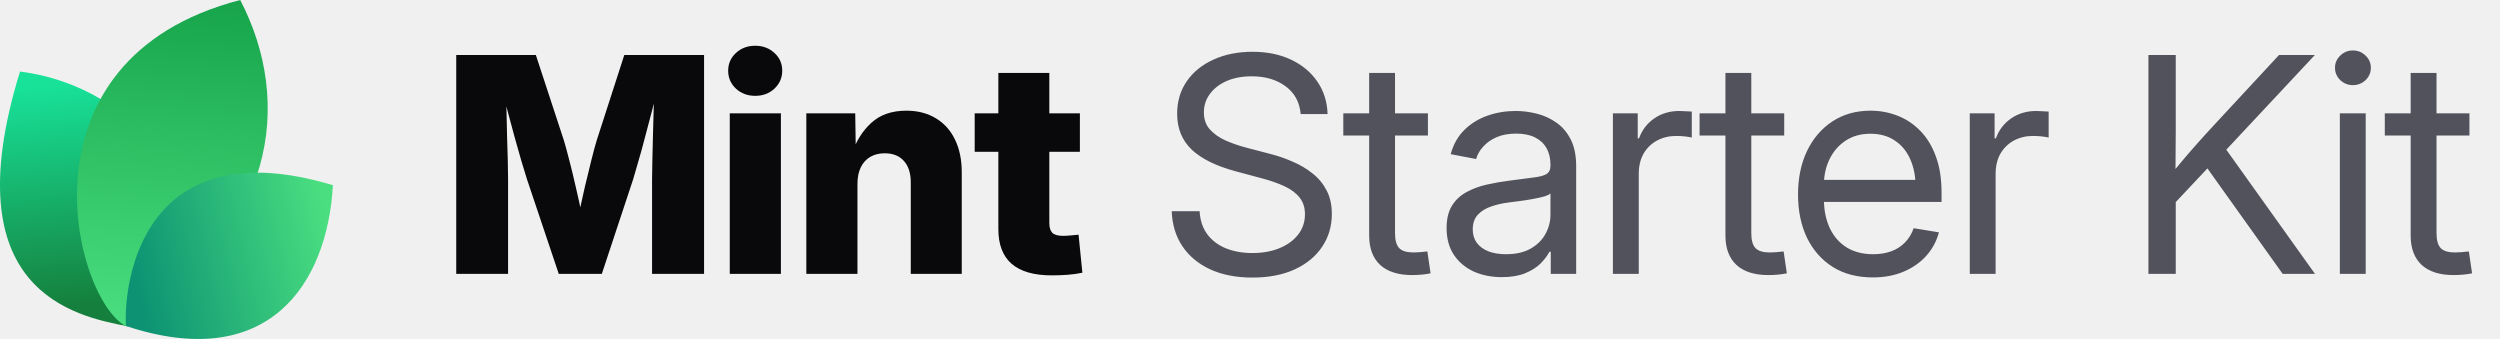
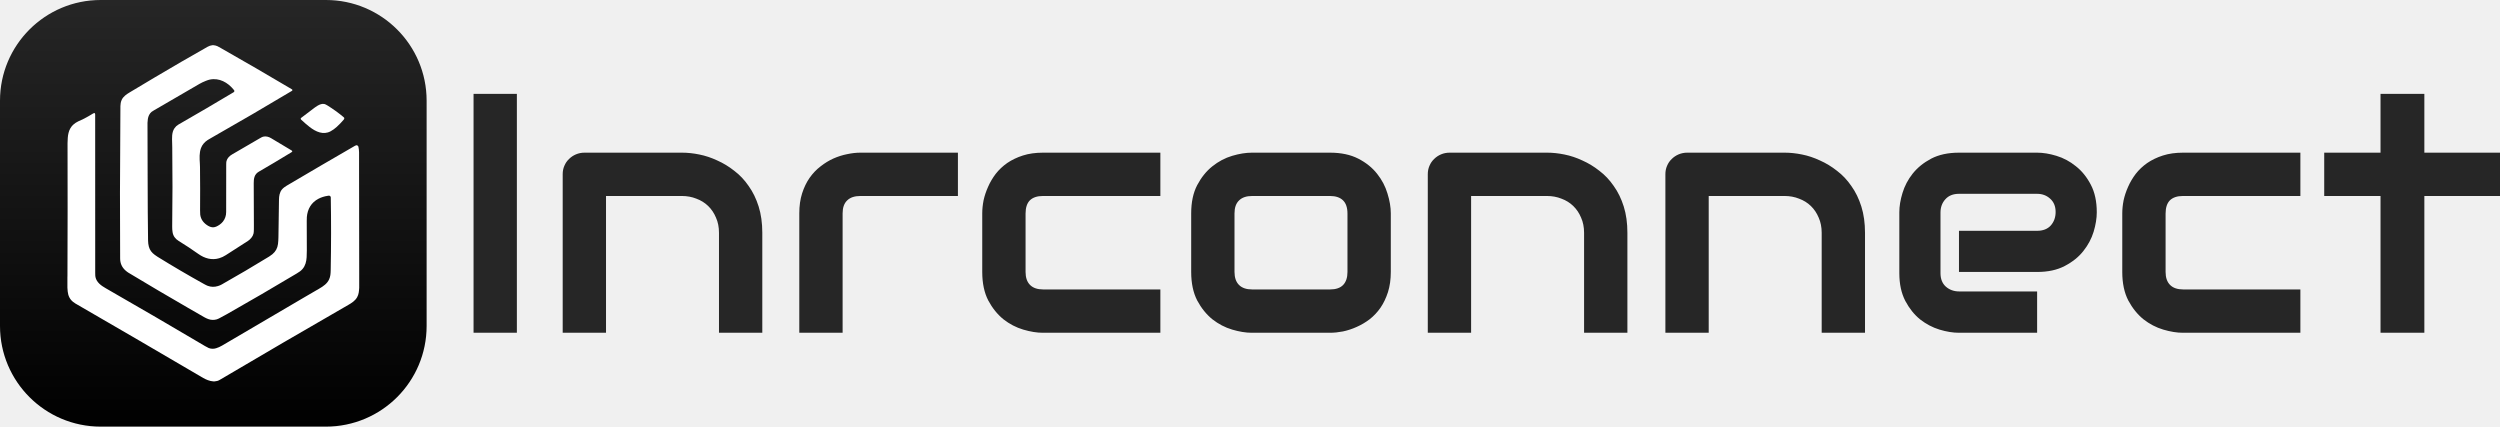
- <svg xmlns="http://www.w3.org/2000/svg" width="177" height="24" viewBox="0 0 177 24" fill="none">
-   <path d="M9.061 23.108C5.268 22.377 -3.391 20.627 1.417 5.064C9.634 6.099 16.973 14.064 9.061 23.108Z" fill="url(#paint0_linear_17557_2020)" />
-   <path d="M8.919 23.094C5.276 21.222 0.784 4.209 17.007 0C20.757 7.193 19.621 16.545 8.919 23.094Z" fill="url(#paint1_linear_17557_2020)" />
-   <path d="M8.914 23.079C8.735 19.882 10.159 9.085 23.57 13.111C23.181 20.123 18.984 26.418 8.914 23.079Z" fill="url(#paint2_linear_17557_2020)" />
-   <path d="M32.301 19.392V3.894H37.938L39.925 9.948C40.036 10.315 40.164 10.787 40.31 11.362C40.462 11.938 40.611 12.552 40.757 13.204C40.91 13.855 41.048 14.483 41.173 15.086C41.305 15.682 41.412 16.192 41.495 16.615H40.695C40.771 16.192 40.871 15.682 40.996 15.086C41.128 14.49 41.267 13.866 41.412 13.214C41.565 12.562 41.714 11.948 41.86 11.373C42.005 10.79 42.133 10.315 42.244 9.948L44.2 3.894H49.848V19.392H46.166V12.704C46.166 12.357 46.173 11.917 46.187 11.383C46.2 10.849 46.214 10.27 46.228 9.646C46.249 9.022 46.266 8.391 46.28 7.753C46.301 7.115 46.311 6.519 46.311 5.964H46.623C46.485 6.561 46.332 7.181 46.166 7.826C45.999 8.471 45.833 9.102 45.666 9.719C45.507 10.336 45.351 10.901 45.198 11.414C45.053 11.928 44.928 12.357 44.824 12.704L42.608 19.392H39.561L37.314 12.704C37.203 12.357 37.072 11.928 36.919 11.414C36.773 10.901 36.614 10.34 36.441 9.729C36.274 9.112 36.104 8.481 35.931 7.836C35.764 7.192 35.608 6.567 35.463 5.964H35.827C35.834 6.512 35.844 7.105 35.858 7.743C35.872 8.374 35.886 9.005 35.9 9.636C35.92 10.26 35.938 10.839 35.952 11.373C35.965 11.907 35.972 12.351 35.972 12.704V19.392H32.301ZM51.668 19.392V8.024H55.288V19.392H51.668ZM53.468 6.786C52.927 6.786 52.473 6.616 52.105 6.276C51.738 5.93 51.554 5.507 51.554 5.007C51.554 4.508 51.738 4.088 52.105 3.749C52.473 3.409 52.927 3.239 53.468 3.239C54.009 3.239 54.463 3.409 54.83 3.749C55.198 4.082 55.382 4.501 55.382 5.007C55.382 5.507 55.198 5.93 54.83 6.276C54.463 6.616 54.009 6.786 53.468 6.786ZM60.708 13.027V19.392H57.088V8.024H60.551L60.593 10.967H60.281C60.593 10.024 61.061 9.268 61.685 8.7C62.309 8.124 63.138 7.836 64.171 7.836C64.975 7.836 65.672 8.017 66.262 8.377C66.851 8.731 67.302 9.234 67.614 9.885C67.933 10.537 68.092 11.307 68.092 12.194V19.392H64.483V12.912C64.483 12.26 64.32 11.754 63.994 11.394C63.675 11.033 63.221 10.853 62.632 10.853C62.25 10.853 61.914 10.936 61.623 11.102C61.332 11.269 61.106 11.515 60.947 11.841C60.787 12.16 60.708 12.555 60.708 13.027ZM76.456 8.024V10.749H69.008V8.024H76.456ZM70.683 5.163H74.292V15.783C74.292 16.102 74.361 16.334 74.5 16.48C74.646 16.625 74.899 16.698 75.259 16.698C75.405 16.698 75.596 16.688 75.831 16.667C76.074 16.646 76.251 16.629 76.362 16.615L76.632 19.309C76.313 19.378 75.963 19.427 75.582 19.455C75.207 19.482 74.836 19.496 74.469 19.496C73.2 19.496 72.25 19.222 71.619 18.674C70.995 18.127 70.683 17.308 70.683 16.22V5.163Z" fill="#09090B" />
-   <path d="M88.667 19.652C87.523 19.652 86.528 19.458 85.682 19.07C84.843 18.681 84.188 18.137 83.716 17.437C83.245 16.736 82.992 15.908 82.957 14.951H84.933C84.968 15.596 85.148 16.14 85.474 16.584C85.8 17.021 86.24 17.354 86.795 17.582C87.35 17.804 87.974 17.915 88.667 17.915C89.388 17.915 90.026 17.801 90.581 17.572C91.143 17.343 91.583 17.024 91.902 16.615C92.228 16.199 92.391 15.717 92.391 15.169C92.391 14.698 92.266 14.306 92.017 13.994C91.767 13.675 91.413 13.408 90.956 13.193C90.498 12.978 89.954 12.787 89.323 12.621L87.502 12.132C86.123 11.765 85.082 11.255 84.382 10.603C83.689 9.944 83.342 9.095 83.342 8.055C83.342 7.174 83.571 6.404 84.028 5.746C84.486 5.087 85.117 4.577 85.921 4.217C86.726 3.849 87.645 3.666 88.678 3.666C89.718 3.666 90.63 3.853 91.413 4.227C92.204 4.602 92.824 5.122 93.275 5.787C93.726 6.446 93.965 7.209 93.993 8.076H92.089C92.013 7.23 91.656 6.574 91.018 6.11C90.387 5.638 89.586 5.403 88.615 5.403C87.95 5.403 87.36 5.513 86.847 5.735C86.341 5.957 85.946 6.262 85.661 6.651C85.377 7.032 85.235 7.469 85.235 7.961C85.235 8.447 85.377 8.849 85.661 9.168C85.946 9.48 86.317 9.74 86.774 9.948C87.232 10.149 87.724 10.319 88.251 10.457L89.884 10.884C90.439 11.023 90.977 11.206 91.496 11.435C92.023 11.657 92.495 11.934 92.911 12.267C93.334 12.593 93.67 12.995 93.92 13.474C94.17 13.945 94.294 14.504 94.294 15.149C94.294 16.015 94.066 16.788 93.608 17.468C93.157 18.148 92.512 18.681 91.673 19.07C90.834 19.458 89.832 19.652 88.667 19.652ZM101.097 8.024V9.594H95.106V8.024H101.097ZM96.937 5.163H98.767V16.521C98.767 17 98.865 17.347 99.059 17.562C99.26 17.77 99.6 17.874 100.078 17.874C100.21 17.874 100.366 17.867 100.546 17.853C100.733 17.832 100.903 17.815 101.056 17.801L101.285 19.351C101.097 19.392 100.886 19.423 100.65 19.444C100.414 19.465 100.189 19.475 99.974 19.475C98.996 19.475 98.244 19.236 97.717 18.758C97.197 18.272 96.937 17.579 96.937 16.677V5.163ZM106.33 19.621C105.595 19.621 104.932 19.489 104.343 19.226C103.754 18.955 103.285 18.564 102.939 18.05C102.592 17.53 102.419 16.896 102.419 16.147C102.419 15.495 102.547 14.965 102.804 14.556C103.06 14.146 103.403 13.828 103.833 13.599C104.263 13.363 104.742 13.186 105.269 13.068C105.796 12.95 106.333 12.857 106.881 12.787C107.574 12.69 108.132 12.617 108.555 12.569C108.978 12.52 109.287 12.441 109.481 12.33C109.675 12.212 109.772 12.014 109.772 11.737V11.654C109.772 11.203 109.679 10.815 109.492 10.489C109.311 10.163 109.041 9.91 108.68 9.729C108.32 9.549 107.872 9.459 107.338 9.459C106.805 9.459 106.34 9.546 105.945 9.719C105.556 9.892 105.241 10.118 104.998 10.395C104.755 10.665 104.593 10.953 104.509 11.258L102.71 10.915C102.897 10.222 103.22 9.65 103.677 9.199C104.135 8.748 104.679 8.412 105.31 8.19C105.941 7.968 106.607 7.857 107.307 7.857C107.8 7.857 108.295 7.92 108.795 8.044C109.301 8.169 109.765 8.381 110.188 8.679C110.611 8.97 110.951 9.369 111.208 9.875C111.464 10.374 111.593 11.005 111.593 11.768V19.392H109.793V17.822H109.7C109.568 18.085 109.363 18.359 109.086 18.643C108.809 18.921 108.444 19.153 107.994 19.34C107.543 19.527 106.988 19.621 106.33 19.621ZM106.621 17.998C107.321 17.998 107.904 17.867 108.368 17.603C108.84 17.333 109.19 16.986 109.419 16.563C109.654 16.133 109.772 15.682 109.772 15.211V13.692C109.703 13.769 109.554 13.841 109.325 13.911C109.096 13.973 108.829 14.032 108.524 14.088C108.226 14.143 107.921 14.192 107.609 14.233C107.304 14.275 107.033 14.309 106.798 14.337C106.354 14.393 105.938 14.49 105.549 14.628C105.168 14.76 104.86 14.954 104.624 15.211C104.388 15.467 104.27 15.811 104.27 16.241C104.27 16.615 104.367 16.934 104.561 17.198C104.762 17.461 105.04 17.662 105.393 17.801C105.747 17.933 106.156 17.998 106.621 17.998ZM114.193 19.392V8.024H115.951V9.792H116.045C116.253 9.209 116.61 8.741 117.116 8.388C117.622 8.034 118.219 7.857 118.905 7.857C119.058 7.857 119.217 7.864 119.384 7.878C119.55 7.885 119.682 7.892 119.779 7.899V9.74C119.716 9.719 119.578 9.695 119.363 9.667C119.155 9.639 118.922 9.625 118.666 9.625C118.174 9.625 117.726 9.733 117.324 9.948C116.922 10.163 116.603 10.471 116.367 10.874C116.138 11.276 116.024 11.758 116.024 12.319V19.392H114.193ZM126.322 8.024V9.594H120.33V8.024H126.322ZM122.161 5.163H123.992V16.521C123.992 17 124.089 17.347 124.283 17.562C124.484 17.77 124.824 17.874 125.302 17.874C125.434 17.874 125.59 17.867 125.77 17.853C125.958 17.832 126.127 17.815 126.28 17.801L126.509 19.351C126.322 19.392 126.11 19.423 125.874 19.444C125.639 19.465 125.413 19.475 125.198 19.475C124.221 19.475 123.468 19.236 122.941 18.758C122.421 18.272 122.161 17.579 122.161 16.677V5.163ZM132.604 19.642C131.502 19.642 130.555 19.396 129.765 18.903C128.974 18.404 128.364 17.714 127.934 16.834C127.511 15.946 127.3 14.927 127.3 13.775C127.3 12.611 127.511 11.584 127.934 10.697C128.364 9.802 128.964 9.102 129.734 8.596C130.51 8.089 131.408 7.836 132.428 7.836C133.1 7.836 133.738 7.954 134.341 8.19C134.952 8.426 135.489 8.783 135.954 9.261C136.425 9.74 136.793 10.343 137.056 11.071C137.327 11.792 137.462 12.645 137.462 13.63V14.296H128.433V12.735H136.463L135.631 13.297C135.631 12.541 135.506 11.876 135.257 11.3C135.007 10.725 134.643 10.277 134.165 9.958C133.686 9.632 133.107 9.469 132.428 9.469C131.748 9.469 131.162 9.632 130.67 9.958C130.177 10.284 129.796 10.725 129.526 11.279C129.262 11.827 129.13 12.441 129.13 13.12V14.046C129.13 14.864 129.273 15.572 129.557 16.168C129.841 16.757 130.243 17.211 130.763 17.53C131.283 17.842 131.901 17.998 132.615 17.998C133.093 17.998 133.523 17.929 133.905 17.79C134.293 17.645 134.619 17.433 134.882 17.156C135.153 16.879 135.354 16.546 135.486 16.157L137.275 16.449C137.108 17.08 136.81 17.634 136.38 18.113C135.95 18.591 135.413 18.966 134.768 19.236C134.123 19.507 133.402 19.642 132.604 19.642ZM139.459 19.392V8.024H141.217V9.792H141.311C141.519 9.209 141.876 8.741 142.382 8.388C142.888 8.034 143.485 7.857 144.171 7.857C144.324 7.857 144.483 7.864 144.649 7.878C144.816 7.885 144.948 7.892 145.045 7.899V9.74C144.982 9.719 144.844 9.695 144.629 9.667C144.421 9.639 144.188 9.625 143.932 9.625C143.439 9.625 142.992 9.733 142.59 9.948C142.188 10.163 141.869 10.471 141.633 10.874C141.404 11.276 141.29 11.758 141.29 12.319V19.392H139.459ZM153.429 14.961V12.715C153.783 12.257 154.136 11.82 154.49 11.404C154.844 10.981 155.204 10.565 155.572 10.156C155.939 9.74 156.314 9.327 156.695 8.918L161.355 3.894H163.893L157.277 10.967H157.184L153.429 14.961ZM152.108 19.392V3.894H154.043V9.241L154.022 12.559L154.043 13.505V19.392H152.108ZM161.615 19.392L155.967 11.477L157.173 9.969L163.903 19.392H161.615ZM165.661 19.392V8.024H167.492V19.392H165.661ZM166.587 6.027C166.24 6.027 165.942 5.909 165.692 5.673C165.443 5.43 165.318 5.139 165.318 4.799C165.318 4.459 165.443 4.172 165.692 3.936C165.942 3.693 166.24 3.572 166.587 3.572C166.934 3.572 167.232 3.693 167.482 3.936C167.731 4.172 167.856 4.459 167.856 4.799C167.856 5.139 167.731 5.43 167.482 5.673C167.232 5.909 166.934 6.027 166.587 6.027ZM174.836 8.024V9.594H168.844V8.024H174.836ZM170.675 5.163H172.506V16.521C172.506 17 172.603 17.347 172.797 17.562C172.998 17.77 173.338 17.874 173.816 17.874C173.948 17.874 174.104 17.867 174.284 17.853C174.472 17.832 174.641 17.815 174.794 17.801L175.023 19.351C174.836 19.392 174.624 19.423 174.388 19.444C174.153 19.465 173.927 19.475 173.712 19.475C172.735 19.475 171.982 19.236 171.455 18.758C170.935 18.272 170.675 17.579 170.675 16.677V5.163Z" fill="#52525C" />
+ <svg xmlns="http://www.w3.org/2000/svg" width="2930" height="500" viewBox="0 0 2930 500" fill="none">
+   <path d="M605.771 390H555V110H605.771V390ZM893.419 390H842.648V272.845C842.648 266.205 841.478 260.282 839.132 255.075C836.92 249.739 833.858 245.182 829.955 241.408C826.047 237.634 821.427 234.768 816.09 232.819C810.883 230.736 805.217 229.695 799.101 229.695H710.249V390H659.474V204.115C659.474 200.6 660.124 197.346 661.428 194.351C662.728 191.227 664.553 188.559 666.894 186.346C669.24 184.003 671.972 182.181 675.097 180.879C678.221 179.577 681.542 178.926 685.058 178.926H799.489C805.871 178.926 812.574 179.642 819.606 181.074C826.763 182.506 833.796 184.849 840.695 188.103C847.727 191.227 854.363 195.263 860.612 200.209C866.99 205.026 872.589 210.95 877.405 217.977C882.354 224.875 886.262 232.881 889.124 241.996C891.986 251.106 893.419 261.39 893.419 272.845V390ZM1122.68 229.695H1008.44C1001.54 229.695 996.331 231.453 992.819 234.964C989.303 238.351 987.545 243.362 987.545 250.002V390H936.77V250.002C936.77 241.279 937.879 233.469 940.091 226.571C942.307 219.668 945.236 213.616 948.881 208.41C952.655 203.073 956.95 198.582 961.766 194.937C966.586 191.162 971.598 188.103 976.805 185.76C982.142 183.417 987.479 181.725 992.819 180.684C998.285 179.512 1003.36 178.926 1008.05 178.926H1122.68V229.695ZM1359.95 390H1222.27C1215.24 390 1207.56 388.763 1199.23 386.289C1190.9 383.818 1183.15 379.782 1175.99 374.184C1168.96 368.456 1163.04 361.1 1158.22 352.119C1153.53 343.009 1151.19 331.879 1151.19 318.732V250.002C1151.19 245.182 1151.71 240.109 1152.75 234.768C1153.93 229.432 1155.68 224.163 1158.03 218.956C1160.37 213.616 1163.36 208.54 1167.01 203.724C1170.78 198.908 1175.27 194.677 1180.48 191.032C1185.82 187.388 1191.94 184.458 1198.84 182.246C1205.74 180.033 1213.55 178.926 1222.27 178.926H1359.95V229.695H1222.27C1215.63 229.695 1210.55 231.386 1207.04 234.768C1203.66 238.155 1201.96 243.362 1201.96 250.389V318.732C1201.96 325.368 1203.72 330.446 1207.23 333.962C1210.75 337.477 1215.89 339.231 1222.66 339.231H1359.95V390ZM1630.02 318.732C1630.02 327.451 1628.91 335.328 1626.7 342.355C1624.49 349.257 1621.56 355.376 1617.91 360.712C1614.27 365.919 1610.03 370.41 1605.22 374.184C1600.4 377.828 1595.32 380.823 1589.98 383.164C1584.78 385.51 1579.44 387.267 1573.97 388.438C1568.63 389.479 1563.56 390 1558.74 390H1467.15C1460.13 390 1452.44 388.763 1444.11 386.289C1435.78 383.818 1428.03 379.782 1420.87 374.184C1413.84 368.456 1407.92 361.1 1403.1 352.119C1398.42 343.009 1396.07 331.879 1396.07 318.732V250.002C1396.07 236.984 1398.42 225.983 1403.1 217.003C1407.92 207.889 1413.84 200.535 1420.87 194.937C1428.03 189.21 1435.78 185.109 1444.11 182.636C1452.44 180.163 1460.13 178.926 1467.15 178.926H1558.74C1571.76 178.926 1582.83 181.269 1591.94 185.955C1601.05 190.642 1608.41 196.565 1614 203.724C1619.6 210.753 1623.64 218.431 1626.11 226.762C1628.71 235.093 1630.02 242.841 1630.02 250.002V318.732ZM1579.24 250.389C1579.24 243.362 1577.49 238.155 1573.97 234.768C1570.46 231.386 1565.38 229.695 1558.74 229.695H1467.55C1460.78 229.695 1455.63 231.453 1452.12 234.964C1448.6 238.351 1446.84 243.362 1446.84 250.002V318.732C1446.84 325.368 1448.6 330.446 1452.12 333.962C1455.63 337.477 1460.78 339.231 1467.55 339.231H1558.74C1565.64 339.231 1570.78 337.477 1574.17 333.962C1577.55 330.446 1579.24 325.368 1579.24 318.732V250.389ZM1907.31 390H1856.54V272.845C1856.54 266.205 1855.37 260.282 1853.03 255.075C1850.82 249.739 1847.75 245.182 1843.85 241.408C1839.94 237.634 1835.32 234.768 1829.99 232.819C1824.78 230.736 1819.11 229.695 1813 229.695H1724.14V390H1673.37V204.115C1673.37 200.6 1674.02 197.346 1675.32 194.351C1676.62 191.227 1678.45 188.559 1680.79 186.346C1683.13 184.003 1685.87 182.181 1688.99 180.879C1692.12 179.577 1695.44 178.926 1698.95 178.926H1813.38C1819.77 178.926 1826.47 179.642 1833.5 181.074C1840.66 182.506 1847.69 184.849 1854.59 188.103C1861.62 191.227 1868.26 195.263 1874.51 200.209C1880.89 205.026 1886.48 210.95 1891.3 217.977C1896.25 224.875 1900.15 232.881 1903.02 241.996C1905.89 251.106 1907.31 261.39 1907.31 272.845V390ZM2185.79 390H2135.01V272.845C2135.01 266.205 2133.84 260.282 2131.5 255.075C2129.28 249.739 2126.22 245.182 2122.32 241.408C2118.41 237.634 2113.79 234.768 2108.45 232.819C2103.24 230.736 2097.58 229.695 2091.46 229.695H2002.61V390H1951.84V204.115C1951.84 200.6 1952.49 197.346 1953.79 194.351C1955.09 191.227 1956.92 188.559 1959.26 186.346C1961.6 184.003 1964.34 182.181 1967.46 180.879C1970.59 179.577 1973.91 178.926 1977.42 178.926H2091.85C2098.23 178.926 2104.94 179.642 2111.97 181.074C2119.13 182.506 2126.16 184.849 2133.06 188.103C2140.09 191.227 2146.73 195.263 2152.98 200.209C2159.36 205.026 2164.96 210.95 2169.77 217.977C2174.72 224.875 2178.62 232.881 2181.49 241.996C2184.35 251.106 2185.79 261.39 2185.79 272.845V390ZM2457.42 248.827C2457.42 255.858 2456.18 263.473 2453.71 271.675C2451.24 279.743 2447.2 287.295 2441.6 294.323C2436.14 301.225 2428.91 307.015 2419.93 311.701C2411.07 316.387 2400.27 318.732 2387.51 318.732H2295.92V270.5H2387.51C2394.41 270.5 2399.75 268.417 2403.52 264.252C2407.3 259.957 2409.19 254.688 2409.19 248.44C2409.19 241.8 2407.04 236.593 2402.74 232.819C2398.58 229.041 2393.5 227.154 2387.51 227.154H2295.92C2289.02 227.154 2283.69 229.303 2279.91 233.598C2276.13 237.763 2274.25 242.97 2274.25 249.219V320.099C2274.25 326.868 2276.33 332.137 2280.49 335.915C2284.79 339.689 2290.06 341.576 2296.31 341.576H2387.51V390H2295.92C2288.89 390 2281.28 388.763 2273.08 386.289C2265.01 383.818 2257.45 379.845 2250.42 374.379C2243.52 368.781 2237.73 361.558 2233.04 352.706C2228.36 343.725 2226.01 332.853 2226.01 320.099V248.827C2226.01 241.8 2227.25 234.248 2229.72 226.179C2232.2 217.977 2236.17 210.428 2241.63 203.529C2247.23 196.5 2254.46 190.642 2263.31 185.955C2272.3 181.269 2283.17 178.926 2295.92 178.926H2387.51C2394.54 178.926 2402.09 180.163 2410.16 182.636C2418.36 185.109 2425.92 189.145 2432.82 194.742C2439.84 200.209 2445.7 207.434 2450.39 216.415C2455.08 225.267 2457.42 236.072 2457.42 248.827ZM2696.05 390H2558.38C2551.35 390 2543.67 388.763 2535.34 386.289C2527 383.818 2519.26 379.782 2512.1 374.184C2505.07 368.456 2499.15 361.1 2494.33 352.119C2489.64 343.009 2487.3 331.879 2487.3 318.732V250.002C2487.3 245.182 2487.82 240.109 2488.86 234.768C2490.03 229.432 2491.79 224.163 2494.13 218.956C2496.48 213.616 2499.47 208.54 2503.12 203.724C2506.89 198.908 2511.38 194.677 2516.59 191.032C2521.93 187.388 2528.05 184.458 2534.95 182.246C2541.85 180.033 2549.66 178.926 2558.38 178.926H2696.05V229.695H2558.38C2551.74 229.695 2546.66 231.386 2543.15 234.768C2539.76 238.155 2538.07 243.362 2538.07 250.389V318.732C2538.07 325.368 2539.83 330.446 2543.34 333.962C2546.86 337.477 2552 339.231 2558.77 339.231H2696.05V390ZM2930 229.695H2841.34V390H2789.98V229.695H2723.98V178.926H2789.98V110H2841.34V178.926H2930V229.695Z" fill="#262626" />
+   <rect width="500" height="500" rx="118" fill="url(#paint0_linear_218_8)" />
+   <path d="M250.479 53C252.015 53.157 253.478 53.54 254.866 54.149C255.24 54.313 256.553 55.035 258.809 56.316C286.61 72.096 314.262 88.142 341.764 104.455C342.212 104.723 342.713 104.978 342.674 105.562C342.647 105.978 342.493 106.27 342.215 106.439C312.507 124.248 280.959 142.649 247.571 161.643C245.426 162.863 244.022 163.692 243.356 164.13C239.805 166.47 237.026 169.613 235.569 173.515C233.461 179.172 233.835 185.571 234.238 191.681C234.331 193.09 234.383 194.457 234.399 195.781C234.598 212.685 234.632 229.643 234.498 246.66C234.478 248.99 234.534 250.644 234.664 251.622C235.445 257.502 238.946 261.721 243.958 264.686C246.955 266.459 250.071 267.002 253.201 265.687C256.15 264.447 259.31 262.244 261.323 259.658C263.819 256.453 265.065 252.717 265.06 248.451C265.047 237.55 265.065 218.995 265.119 192.785C265.124 190.937 265.235 189.594 265.452 188.754C266.333 185.343 269.083 182.663 272.065 180.95C284.062 174.067 294.85 167.788 304.428 162.114C306.215 161.056 307.513 160.419 308.319 160.205C311.492 159.365 314.858 160.232 317.637 161.894C323.262 165.258 331.262 170.046 341.635 176.257C341.979 176.463 342.208 176.636 342.323 176.774C342.566 177.07 342.607 177.381 342.439 177.708C342.33 177.924 342.061 178.164 341.633 178.426C327.665 186.946 314.867 194.567 303.232 201.288C298.127 204.236 297.314 209.317 297.366 214.774C297.525 231.514 297.588 247.858 297.554 263.808C297.547 266.667 297.54 268.326 297.536 268.779C297.511 271.029 297.38 272.664 297.142 273.688C296.696 275.573 295.817 277.282 294.506 278.812C293.131 280.414 291.81 281.614 290.544 282.409C284.524 286.2 275.895 291.741 264.657 299.035C262.17 300.65 259.579 301.855 256.882 302.656C248.169 305.242 239.789 302.819 232.501 297.637C225.323 292.529 217.584 287.416 209.288 282.297C205.467 279.939 202.994 276.703 202.263 272.112C201.925 270.002 201.773 267.812 201.805 265.545C202.242 234.675 202.265 203.698 201.875 172.612C201.864 171.557 201.825 169.906 201.764 167.661C201.608 161.953 201.071 155.202 204.525 150.262C205.793 148.444 207.259 147.059 208.921 146.106C231.33 133.259 253.007 120.561 273.954 108.014C274.681 107.578 274.926 106.53 274.403 105.8C274.308 105.666 274.122 105.428 273.846 105.084C267.067 96.672 256.913 90.989 245.979 93.247C244.704 93.511 243.152 94.007 241.329 94.733C238.351 95.92 235.83 97.115 233.769 98.319C215.177 109.17 197.296 119.563 180.129 129.497C178.952 130.177 178.113 130.725 177.612 131.139C175.166 133.157 173.796 136.235 173.298 139.375C173.002 141.244 172.856 142.777 172.859 143.974C172.952 175.014 173.005 195.445 173.02 205.265C173.069 236.948 173.241 262.53 173.535 282.015C173.572 284.539 173.883 286.899 174.468 289.095C175.549 293.157 177.958 296.167 181.288 298.615C182.671 299.633 183.769 300.393 184.581 300.895C202.444 311.961 220.649 322.633 239.191 332.919C241.078 333.966 242.55 334.678 243.605 335.056C247.431 336.423 251.365 336.494 255.407 335.269C257.072 334.763 258.51 334.167 259.726 333.48C278.334 322.963 296.947 312.002 315.564 300.599C316.753 299.868 317.988 298.977 319.269 297.921C323.016 294.836 325.194 290.852 325.806 285.971C326.112 283.543 326.284 280.879 326.325 277.983C326.655 254.531 326.868 239.838 326.968 233.906C327.036 229.732 327.692 225.528 330.311 222.223C331.708 220.455 334.018 218.787 335.989 217.628C363.772 201.277 389.179 186.316 415.965 170.905C416.697 170.484 417.211 170.261 417.51 170.234C418.726 170.125 419.829 170.908 420.096 172.121C420.561 174.228 420.805 176.426 420.828 178.716C420.851 181.194 420.853 188.999 420.835 202.129C420.783 241.859 420.835 281.589 420.993 321.319C421.002 321.353 421.002 321.392 420.993 321.435V330.456V336.458C420.943 336.726 420.943 337.001 420.993 337.28C420.993 337.303 420.993 337.326 420.993 337.349C420.717 341.273 420.52 344.954 418.515 348.431C416.142 352.55 412.269 355.033 408.204 357.37C357.747 386.402 307.451 415.721 257.321 445.328C255.697 446.288 253.745 446.844 251.462 447H251.292H250.275H250.062C247.843 446.826 245.691 446.34 243.61 445.541C241.488 444.725 239.667 443.873 238.147 442.982C188.746 414.037 138.547 384.654 88.371 355.718C87.636 355.294 86.746 354.673 85.703 353.853C81.82 350.809 79.837 346.553 79.342 341.598C79.194 340.111 79.08 338.62 79 337.124V336.95C79.049 336.808 79.049 336.675 79 336.552C79 336.54 79 336.531 79 336.522C79.054 336.373 79.054 336.265 79 336.201V330.229V324.56V324.322C79.037 324.274 79.056 324.2 79.056 324.106C79.274 273.947 79.308 221.82 79.159 167.725C79.155 166.167 79.247 164.086 79.432 161.482C79.701 157.723 80.584 153.496 82.522 150.267C83.558 148.543 84.676 147.153 85.879 146.096C87.746 144.457 89.703 143.16 91.752 142.206C93.805 141.248 96.434 140.156 98.748 138.942C102.317 137.073 105.787 135.085 109.159 132.976C109.721 132.626 110.142 132.459 110.421 132.474C111.383 132.518 111.544 133.318 111.542 134.212C111.481 211.812 111.478 257.365 111.581 319.715C111.584 322.072 111.681 323.717 111.871 324.647C113.153 330.919 118.596 334.751 123.718 337.69C163.126 360.293 202 382.938 240.339 405.623C242.369 406.823 243.807 407.582 244.658 407.905C247.458 408.958 250.327 409.039 253.26 408.145C255.6 407.43 257.919 406.4 260.216 405.048C288.476 388.438 320.875 369.425 357.407 348.01C362.27 345.158 367.817 341.933 374.052 338.334C378.982 335.487 383.573 332.314 385.786 327.277C387.245 323.953 387.498 320.831 387.575 316.806C388.132 287.265 388.164 258.764 387.675 231.308C387.655 230.172 386.606 229.31 385.507 229.297C385.458 229.297 384.955 229.37 383.999 229.512C380.054 230.108 376.441 231.267 373.159 232.987C364.829 237.351 360.399 244.997 359.627 254.357C359.527 255.566 359.487 257.211 359.502 259.289C359.593 270.497 359.627 281.889 359.604 293.464C359.6 296.245 359.525 298.922 359.38 301.495C359.099 306.461 357.876 311.32 354.724 315.076C352.807 317.36 350.756 318.739 347.9 320.448C320.785 336.68 293.461 352.593 265.928 368.191C262.743 369.994 259.638 371.673 256.61 373.23C255.915 373.585 254.941 374.037 254.112 374.273C250.683 375.244 247.347 375.136 244.101 373.947C242.552 373.382 240.962 372.639 239.331 371.719C238.874 371.462 232.562 367.824 220.393 360.81C197.176 347.43 173.87 333.688 150.474 319.587C149.407 318.945 148.235 318.05 146.959 316.9C142.861 313.207 140.81 308.546 140.803 302.913C140.77 273.633 140.705 247.883 140.608 225.668C140.567 216.547 140.741 182.784 141.13 124.383C141.145 122.016 141.572 119.527 142.519 117.318C144.345 113.051 148.348 110.456 152.137 108.182C164.544 100.74 174.362 94.874 181.591 90.585C202.487 78.188 223.077 66.26 243.354 54.8C245.059 53.838 246.878 53.238 248.81 53H250.479Z" fill="white" />
+   <path d="M362.825 148.76C359.692 146.319 356.405 143.483 352.959 140.254C352.669 139.98 352.495 139.698 352.442 139.407C352.351 138.912 352.491 138.518 352.864 138.225C357.334 134.714 362.728 130.622 369.05 125.949C369.998 125.249 371.258 124.436 372.203 123.876C374.767 122.355 377.563 121.309 380.246 121.905C381.064 122.088 382.313 122.703 383.996 123.748C390.258 127.64 396.288 131.989 402.083 136.796C402.962 137.525 403.705 137.87 403.469 139.104C403.403 139.442 403.215 139.792 402.905 140.154C400.282 143.232 397.59 146.031 394.833 148.551C392.369 150.801 389.891 152.587 387.402 153.91C378.912 158.427 370.21 154.522 362.825 148.76Z" fill="white" />
  <defs>
-     <linearGradient id="paint0_linear_17557_2020" x1="3.776" y1="5.916" x2="5.232" y2="21.559" gradientUnits="userSpaceOnUse">
-       <stop stop-color="#18E299" />
-       <stop offset="1" stop-color="#15803D" />
-     </linearGradient>
-     <linearGradient id="paint1_linear_17557_2020" x1="12.171" y1="-0.718" x2="10.19" y2="22.983" gradientUnits="userSpaceOnUse">
-       <stop stop-color="#16A34A" />
-       <stop offset="1" stop-color="#4ADE80" />
-     </linearGradient>
-     <linearGradient id="paint2_linear_17557_2020" x1="23.133" y1="15.353" x2="9.338" y2="18.52" gradientUnits="userSpaceOnUse">
-       <stop stop-color="#4ADE80" />
-       <stop offset="1" stop-color="#0D9373" />
+     <linearGradient id="paint0_linear_218_8" x1="250" y1="0" x2="250" y2="500" gradientUnits="userSpaceOnUse">
+       <stop stop-color="#262626" />
+       <stop offset="1" />
    </linearGradient>
  </defs>
</svg>
